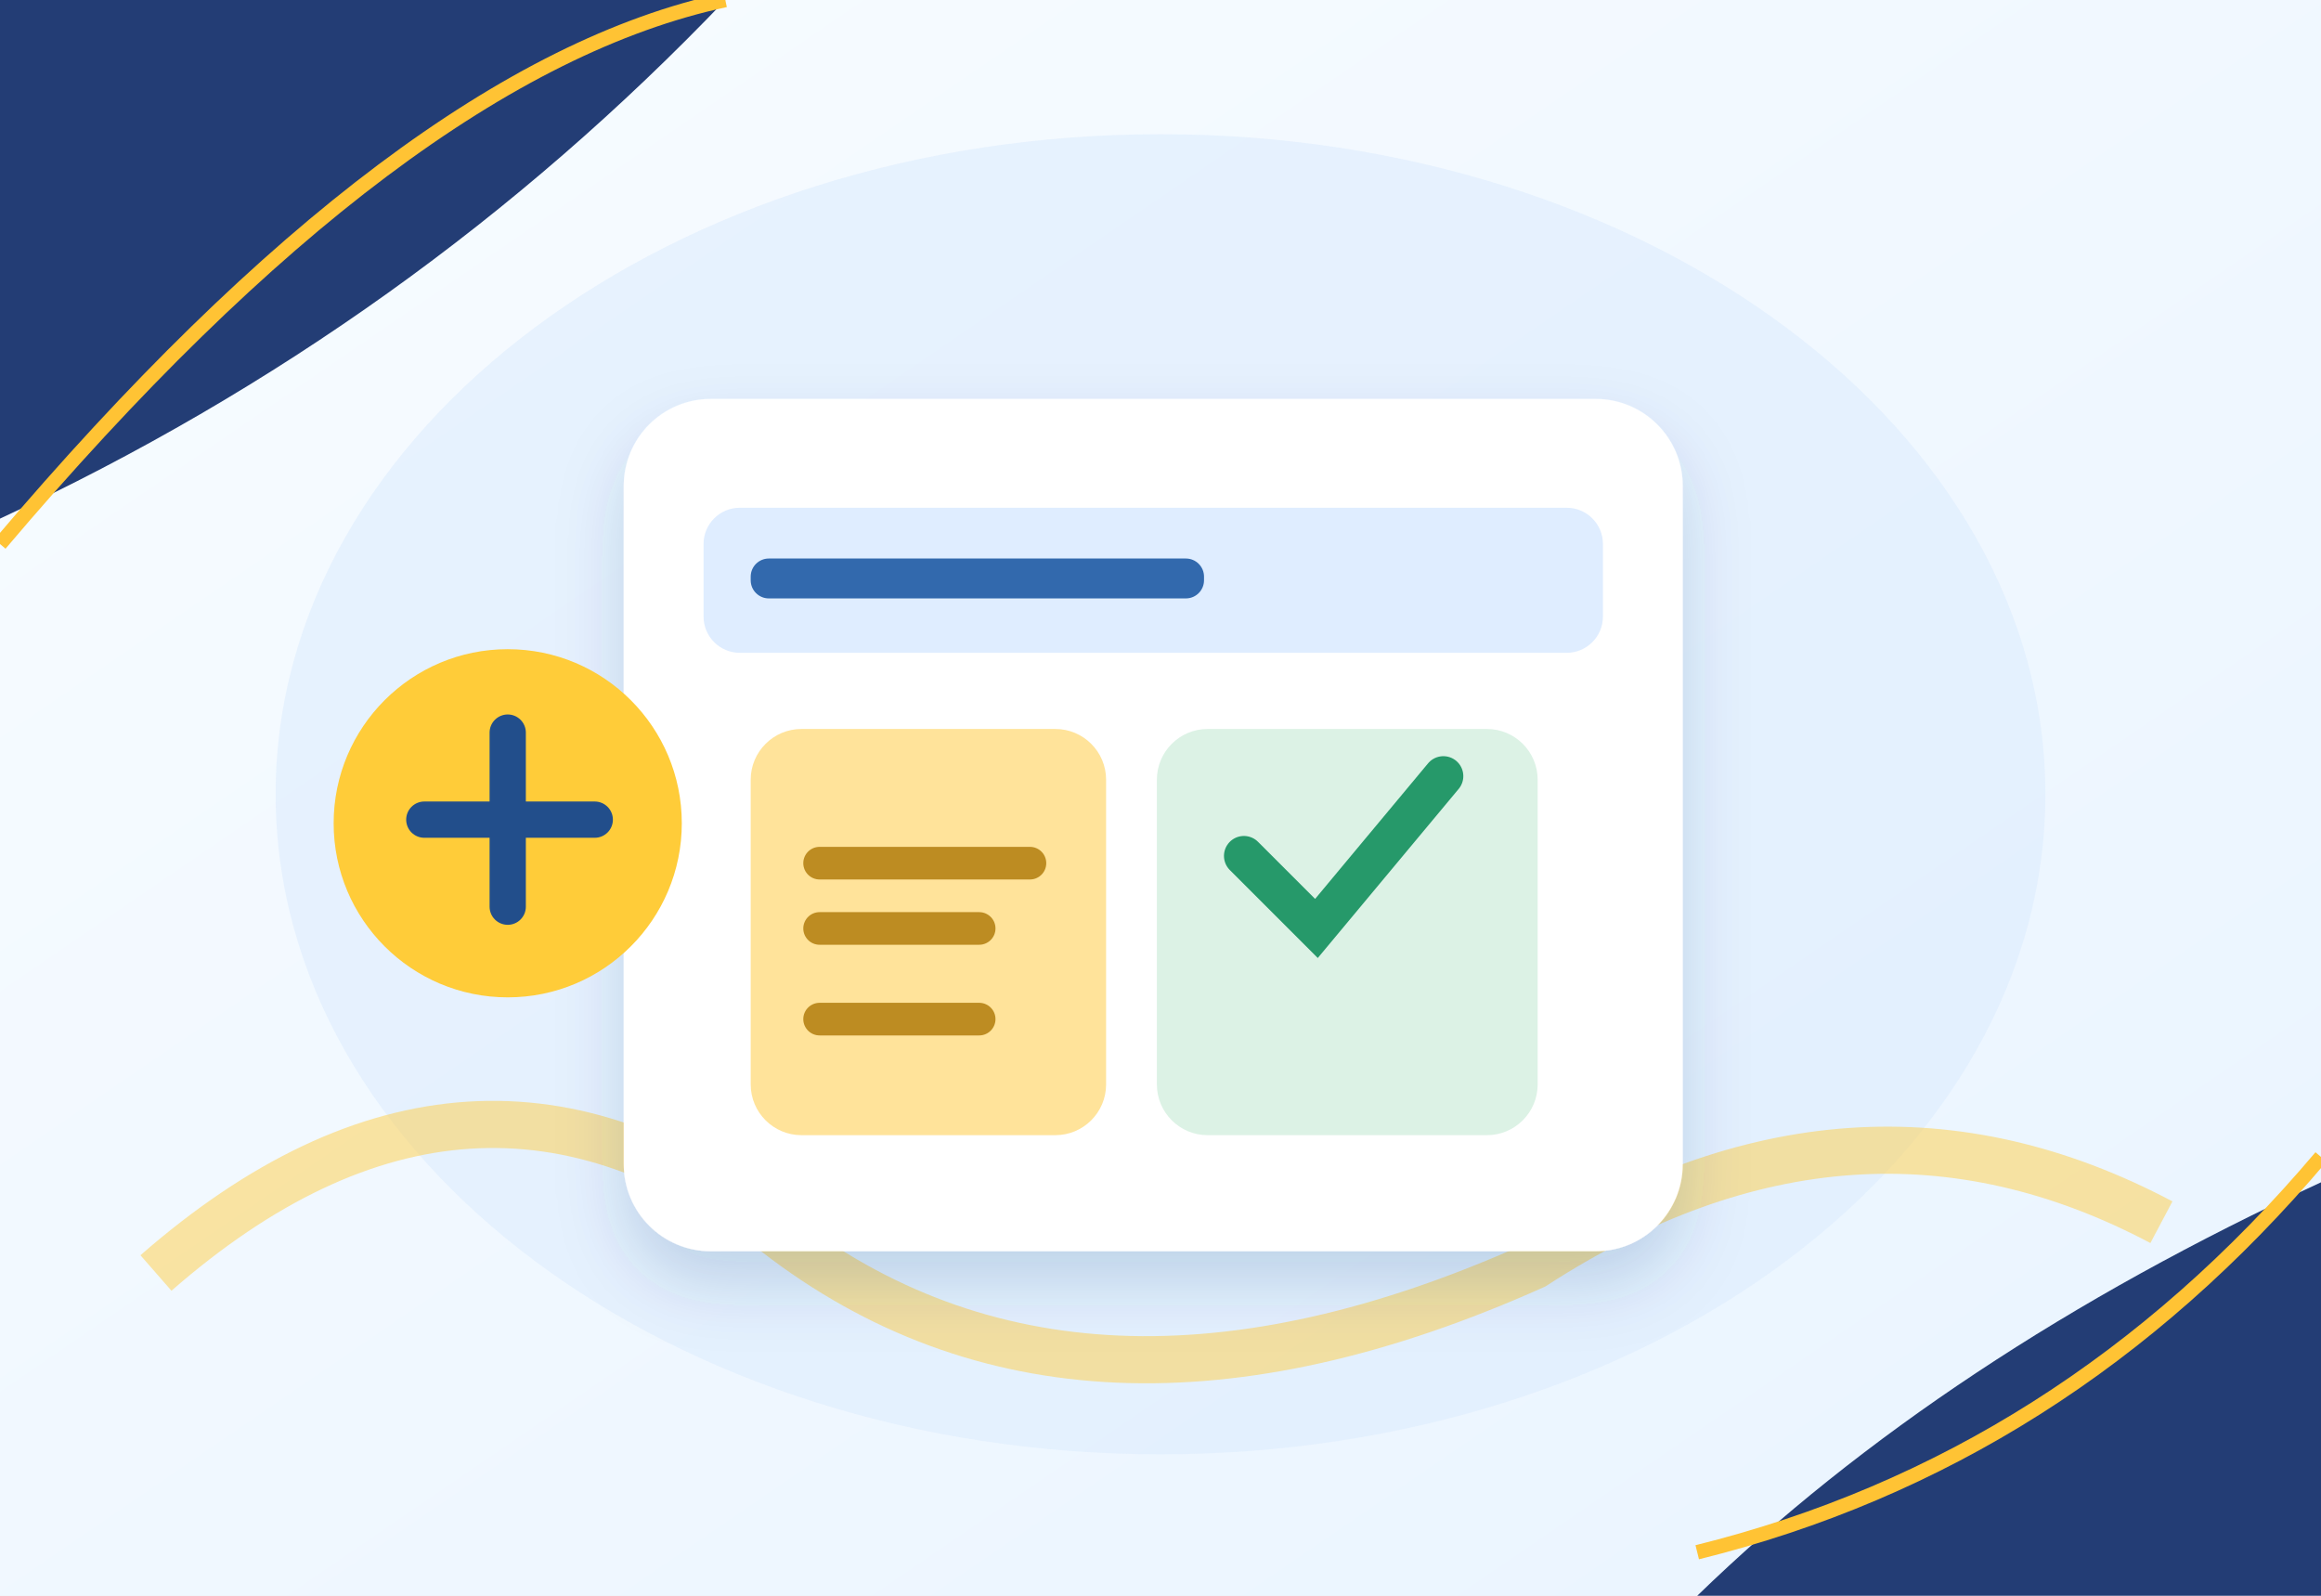
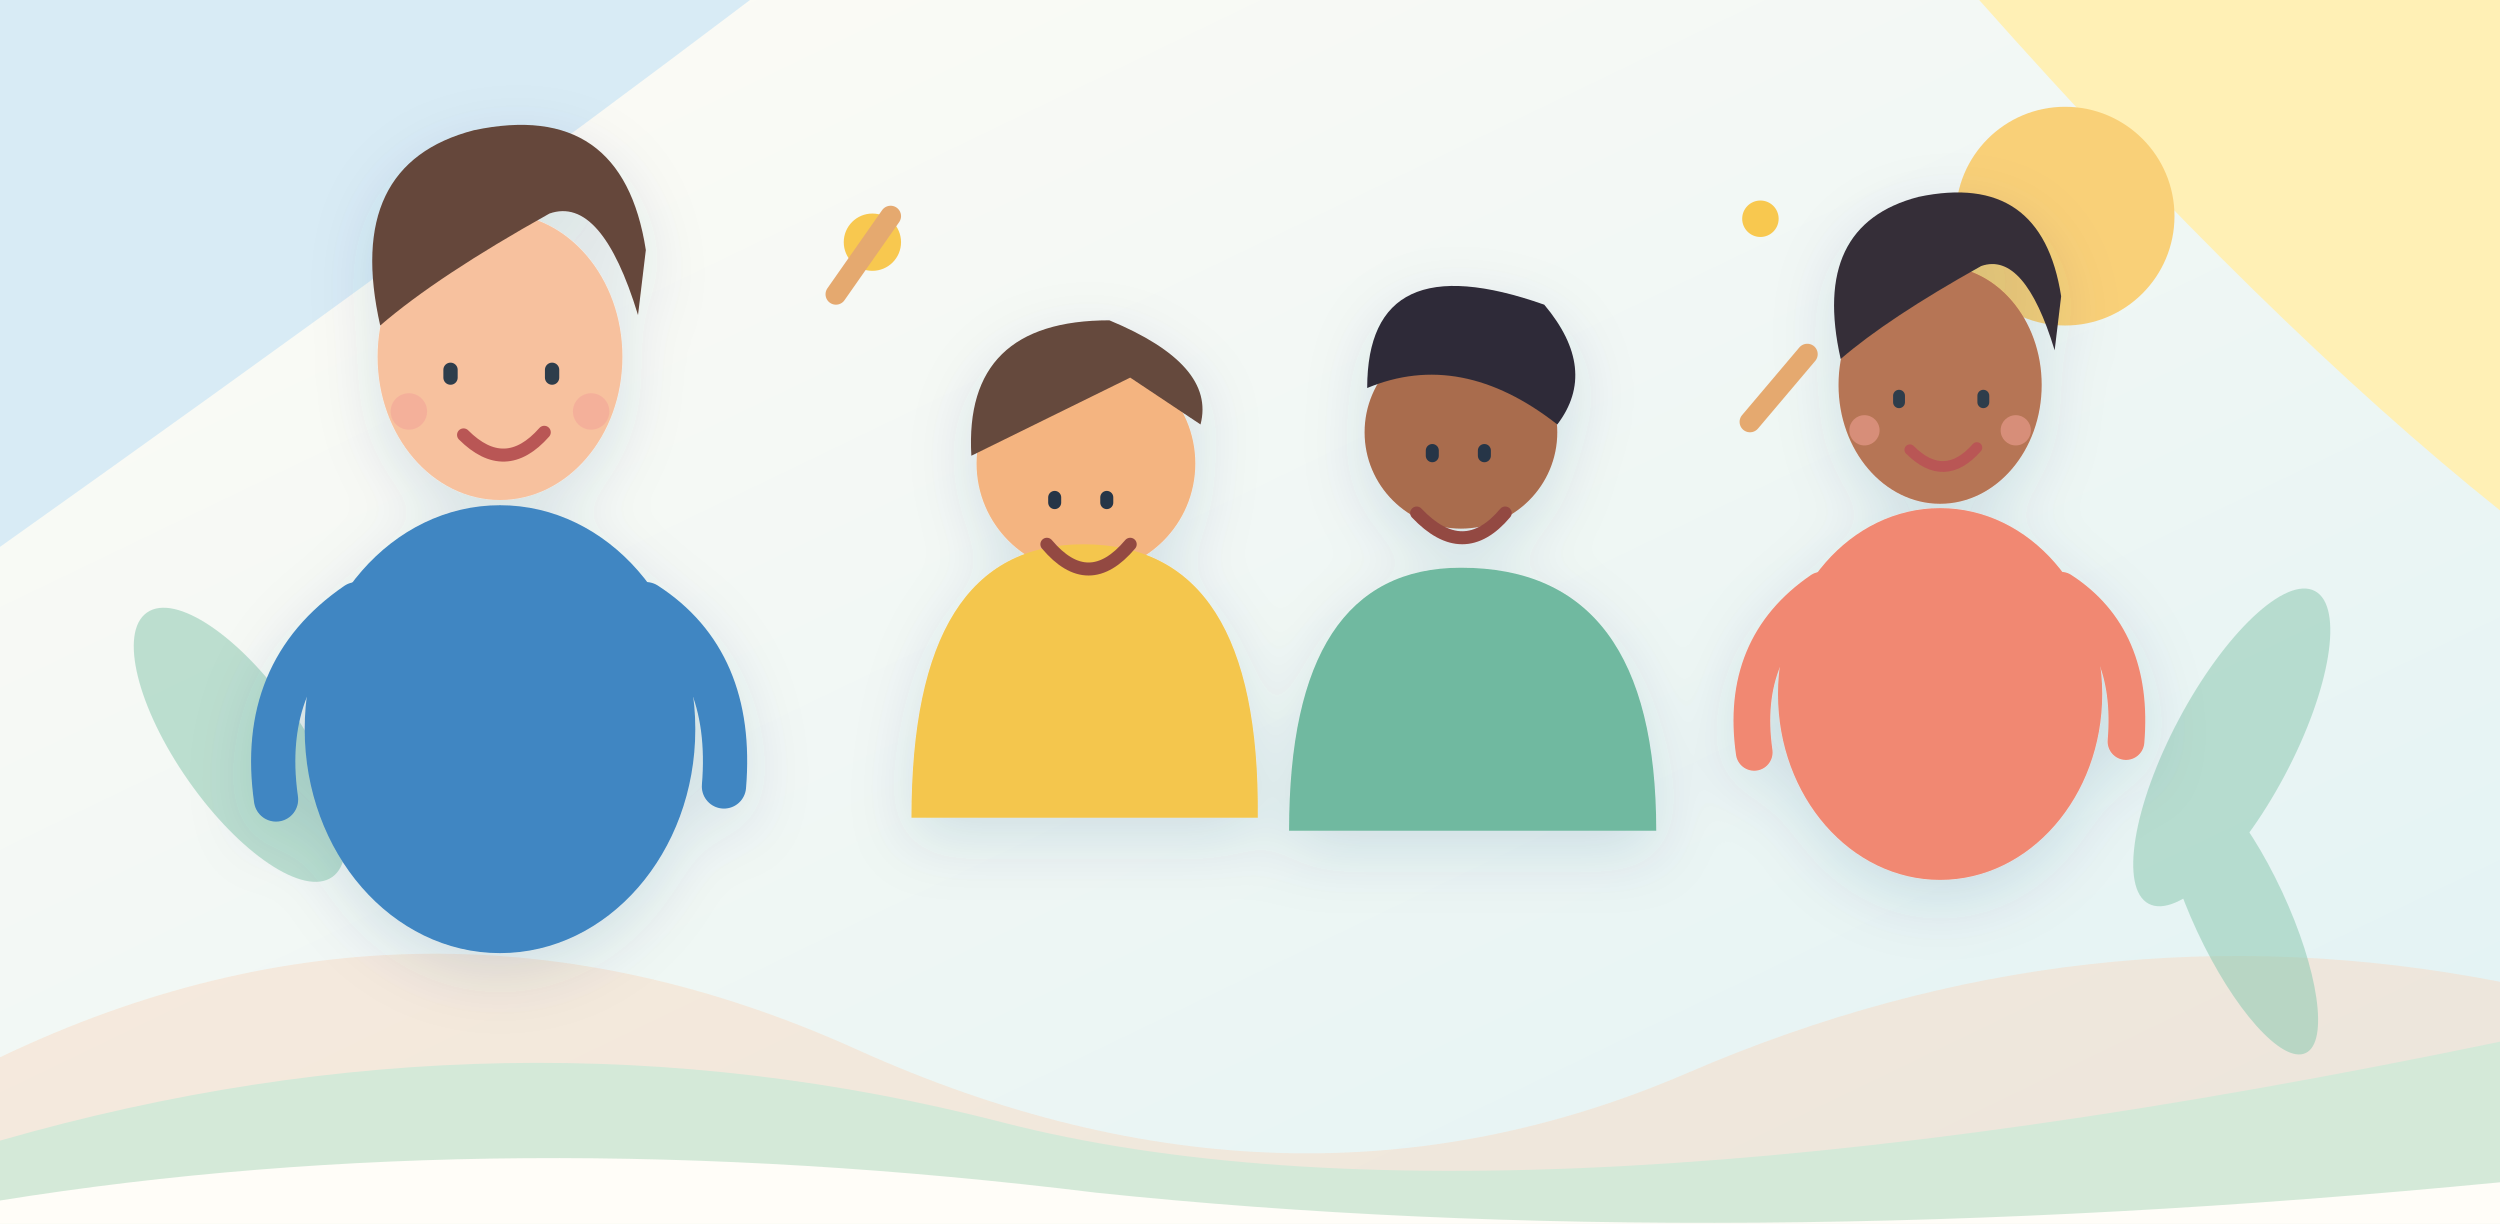
- <svg xmlns="http://www.w3.org/2000/svg" viewBox="0 0 640 440">
+ <svg xmlns="http://www.w3.org/2000/svg" viewBox="0 0 960 470" role="img" aria-label="Ilustração alegre da comunidade escolar">
  <defs>
-     <linearGradient id="bg" x1="0" y1="0" x2="1" y2="1">
-       <stop stop-color="#f8fcff" />
-       <stop offset="1" stop-color="#e9f4ff" />
+     <linearGradient id="bg" x2="1" y2="1">
+       <stop stop-color="#FFFCF5" />
+       <stop offset="1" stop-color="#E1F2F4" />
    </linearGradient>
-     <filter id="shadow" x="-25%" y="-25%" width="150%" height="150%">
-       <feDropShadow dx="0" dy="9" stdDeviation="9" flood-color="#183b7e" flood-opacity=".17" />
+     <filter id="sh">
+       <feDropShadow dx="0" dy="8" stdDeviation="12" flood-color="#1D4978" flood-opacity=".13" />
    </filter>
  </defs>
-   <rect width="640" height="440" fill="url(#bg)" />
-   <path d="M0 0h200Q114 90 0 143Z" fill="#233d75" />
-   <path d="M0 150Q111 19 200 0" stroke="#ffc334" stroke-width="4" fill="none" />
-   <path d="M640 440H468q68-66 172-114Z" fill="#233d75" />
-   <path d="M640 319q-71 84-172 109" stroke="#ffc334" stroke-width="4" fill="none" />
-   <ellipse cx="320" cy="219" rx="244" ry="182" fill="#ddecfd" opacity=".58" />
-   <path d="M43 351q87-76 171-11t209 9q88-57 173-12" stroke="#ffce46" stroke-width="13" fill="none" opacity=".5" />
-   <g filter="url(#shadow)">
-     <rect x="172" y="110" width="292" height="235" rx="24" fill="#fff" />
-     <rect x="194" y="140" width="248" height="40" rx="10" fill="#dfedff" />
-     <rect x="207" y="154" width="125" height="11" rx="5" fill="#3069ad" />
-     <rect x="207" y="201" width="98" height="112" rx="14" fill="#ffe39a" />
-     <rect x="319" y="201" width="105" height="112" rx="14" fill="#dcf2e5" />
-     <path d="M226 238h58m-58 18h44m0 25h-44" stroke="#bd8c23" stroke-width="9" stroke-linecap="round" />
-     <path d="M343 236l20 20 35-42" stroke="#26996a" stroke-width="11" stroke-linecap="round" fill="none" />
+   <rect width="960" height="470" fill="url(#bg)" />
+   <path d="M0 0h288Q169 90 0 210Z" fill="#D8EBF5" />
+   <path d="M960 0H760Q870 124 960 196Z" fill="#FFF0B5" />
+   <circle cx="793" cy="83" r="42" fill="#F9D078" />
+   <path d="M0 406Q163 328 329 403T648 412T960 377V470H0Z" fill="#F9D7BE" opacity=".45" />
+   <path d="M0 438Q195 382 385 431T960 400V470H0Z" fill="#D4E9D8" />
+   <g opacity=".55" fill="#8CC9B1">
+     <ellipse cx="92" cy="286" rx="24" ry="62" transform="rotate(-35 92 286)" />
+     <ellipse cx="857" cy="287" rx="23" ry="68" transform="rotate(28 857 287)" />
+     <ellipse cx="860" cy="350" rx="18" ry="60" transform="rotate(-25 860 350)" />
  </g>
-   <circle cx="140" cy="227" r="48" fill="#ffcc39" />
-   <path d="M117 226h47m-24-24v48" stroke="#224e8b" stroke-width="10" stroke-linecap="round" />
+   <g filter="url(#sh)">
+     <g transform="translate(192 130) scale(1)">
+       <ellipse cx="0" cy="150" rx="75" ry="86" fill="#3F86C2" />
+       <path d="M-55 102q-38 26-31 75M56 102q34 22 30 70" fill="none" stroke="#3F86C2" stroke-width="17" stroke-linecap="round" />
+       <ellipse cy="7" cx="0" rx="47" ry="55" fill="#F7C19E" />
+       <path d="M-46-5q-14-62 36-75 57-12 66 46l-3 25Q39-55 19-48q-43 24-65 43" fill="#65473A" />
+       <path d="M-19 12v3m39-3v3" fill="none" stroke="#2E3D4C" stroke-width="5.5" stroke-linecap="round" />
+       <path d="M-14 37q16 16 31-1" fill="none" stroke="#B95655" stroke-width="5" stroke-linecap="round" />
+       <circle cx="-35" cy="28" r="7" fill="#F3A298" opacity=".55" />
+       <circle cx="35" cy="28" r="7" fill="#F3A298" opacity=".55" />
+     </g>
+     <g transform="translate(745 142) scale(0.83)">
+       <ellipse cx="0" cy="150" rx="75" ry="86" fill="#F18872" />
+       <path d="M-55 102q-38 26-31 75M56 102q34 22 30 70" fill="none" stroke="#F18872" stroke-width="17" stroke-linecap="round" />
+       <ellipse cy="7" cx="0" rx="47" ry="55" fill="#B67554" />
+       <path d="M-46-5q-14-62 36-75 57-12 66 46l-3 25Q39-55 19-48q-43 24-65 43" fill="#342F39" />
+       <path d="M-19 12v3m39-3v3" fill="none" stroke="#2E3D4C" stroke-width="5.5" stroke-linecap="round" />
+       <path d="M-14 37q16 16 31-1" fill="none" stroke="#B95655" stroke-width="5" stroke-linecap="round" />
+       <circle cx="-35" cy="28" r="7" fill="#F3A298" opacity=".55" />
+       <circle cx="35" cy="28" r="7" fill="#F3A298" opacity=".55" />
+     </g>
+     <g transform="translate(480 260)">
+       <circle cx="-63" cy="-82" r="42" fill="#F4B480" />
+       <path d="M-107-85q-3-52 53-52 41 17 35 40l-27-18-61 30" fill="#65483D" />
+       <path d="M-130 54q0-105 66-105 68 0 67 105" fill="#F4C64E" />
+       <circle cx="81" cy="-94" r="37" fill="#A96C4E" />
+       <path d="M45-111q0-56 68-32 21 25 5 46-37-29-73-14" fill="#2F2B37" />
+       <path d="M15 59q0-101 66-101 75 0 75 101" fill="#70B9A0" />
+       <path d="M-75-69v2m20-2v2m125-20v2m20-2v2" stroke="#263546" stroke-width="5" stroke-linecap="round" />
+       <path d="M-78-51q16 19 32 0m110-12q18 19 34 0" stroke="#934943" stroke-width="5" stroke-linecap="round" fill="none" />
+     </g>
+   </g>
+   <g fill="#F8C84F">
+     <circle cx="335" cy="93" r="11" />
+     <circle cx="676" cy="84" r="7" />
+   </g>
+   <path d="M321 113l21-30m330 79 22-26" stroke="#E5A96F" stroke-width="8" stroke-linecap="round" />
+   <path d="M0 461q193-31 421-3 239 25 539-4v16H0Z" fill="#FFFDF8" />
</svg>
